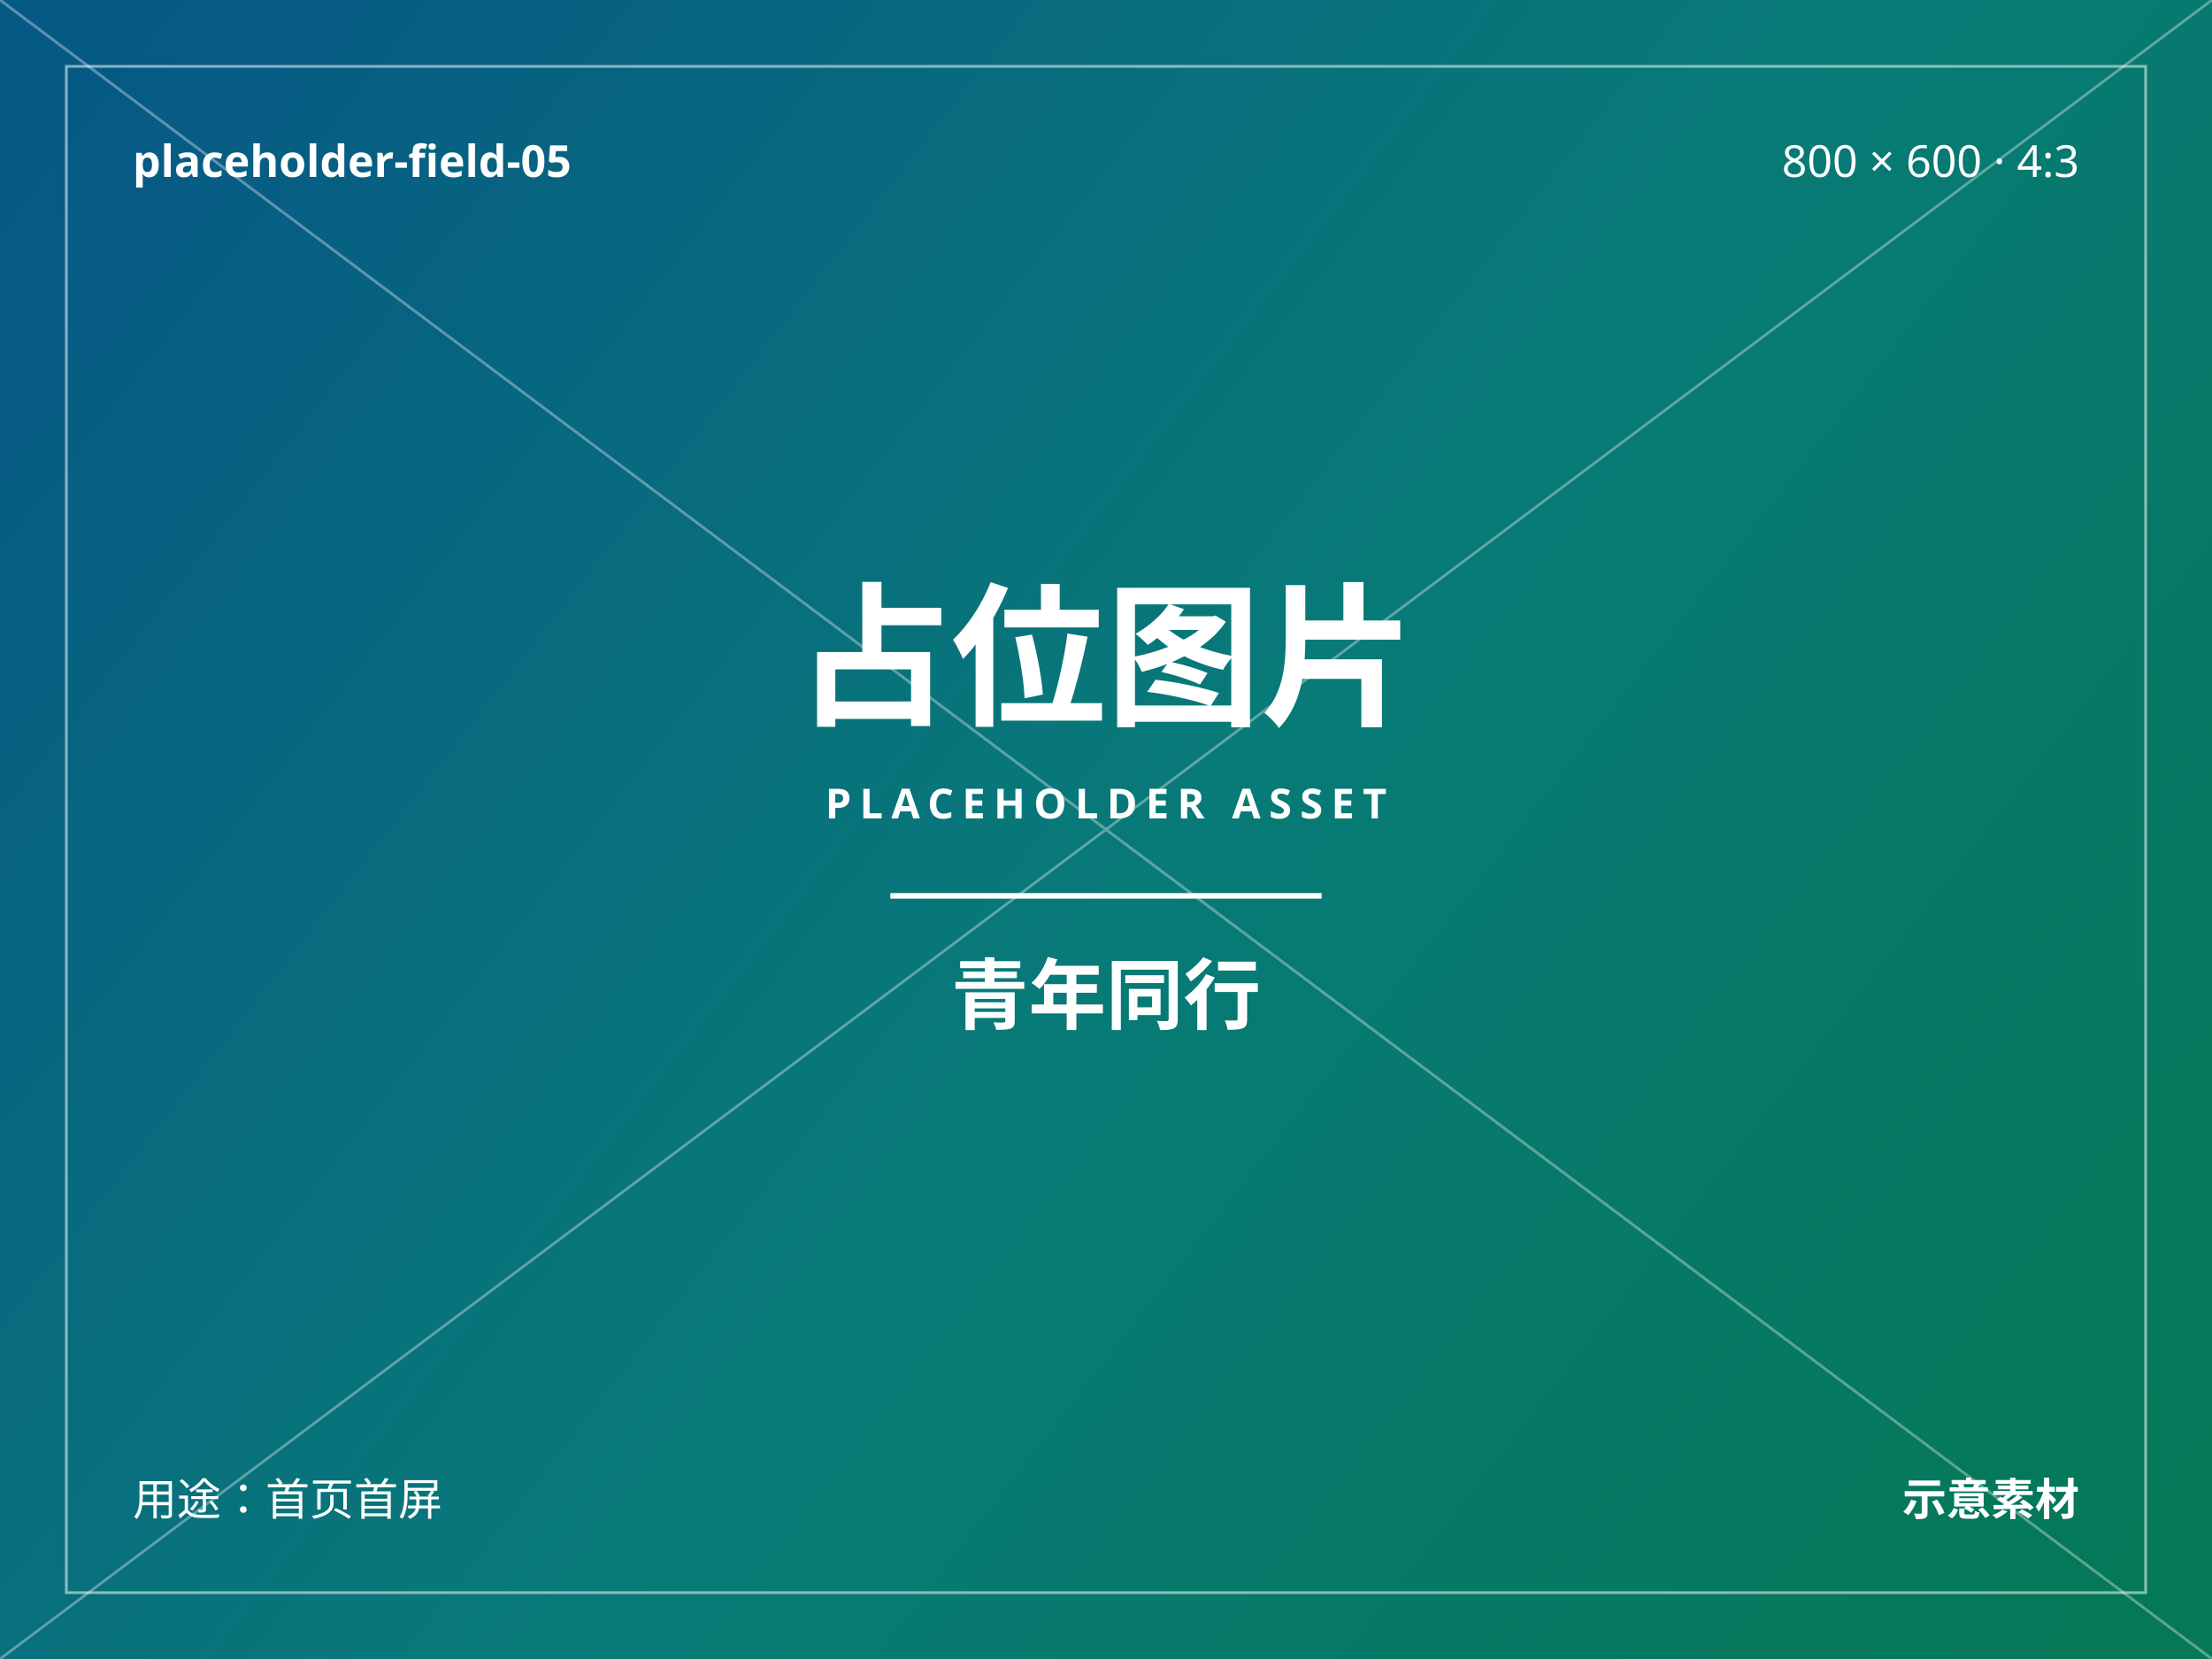
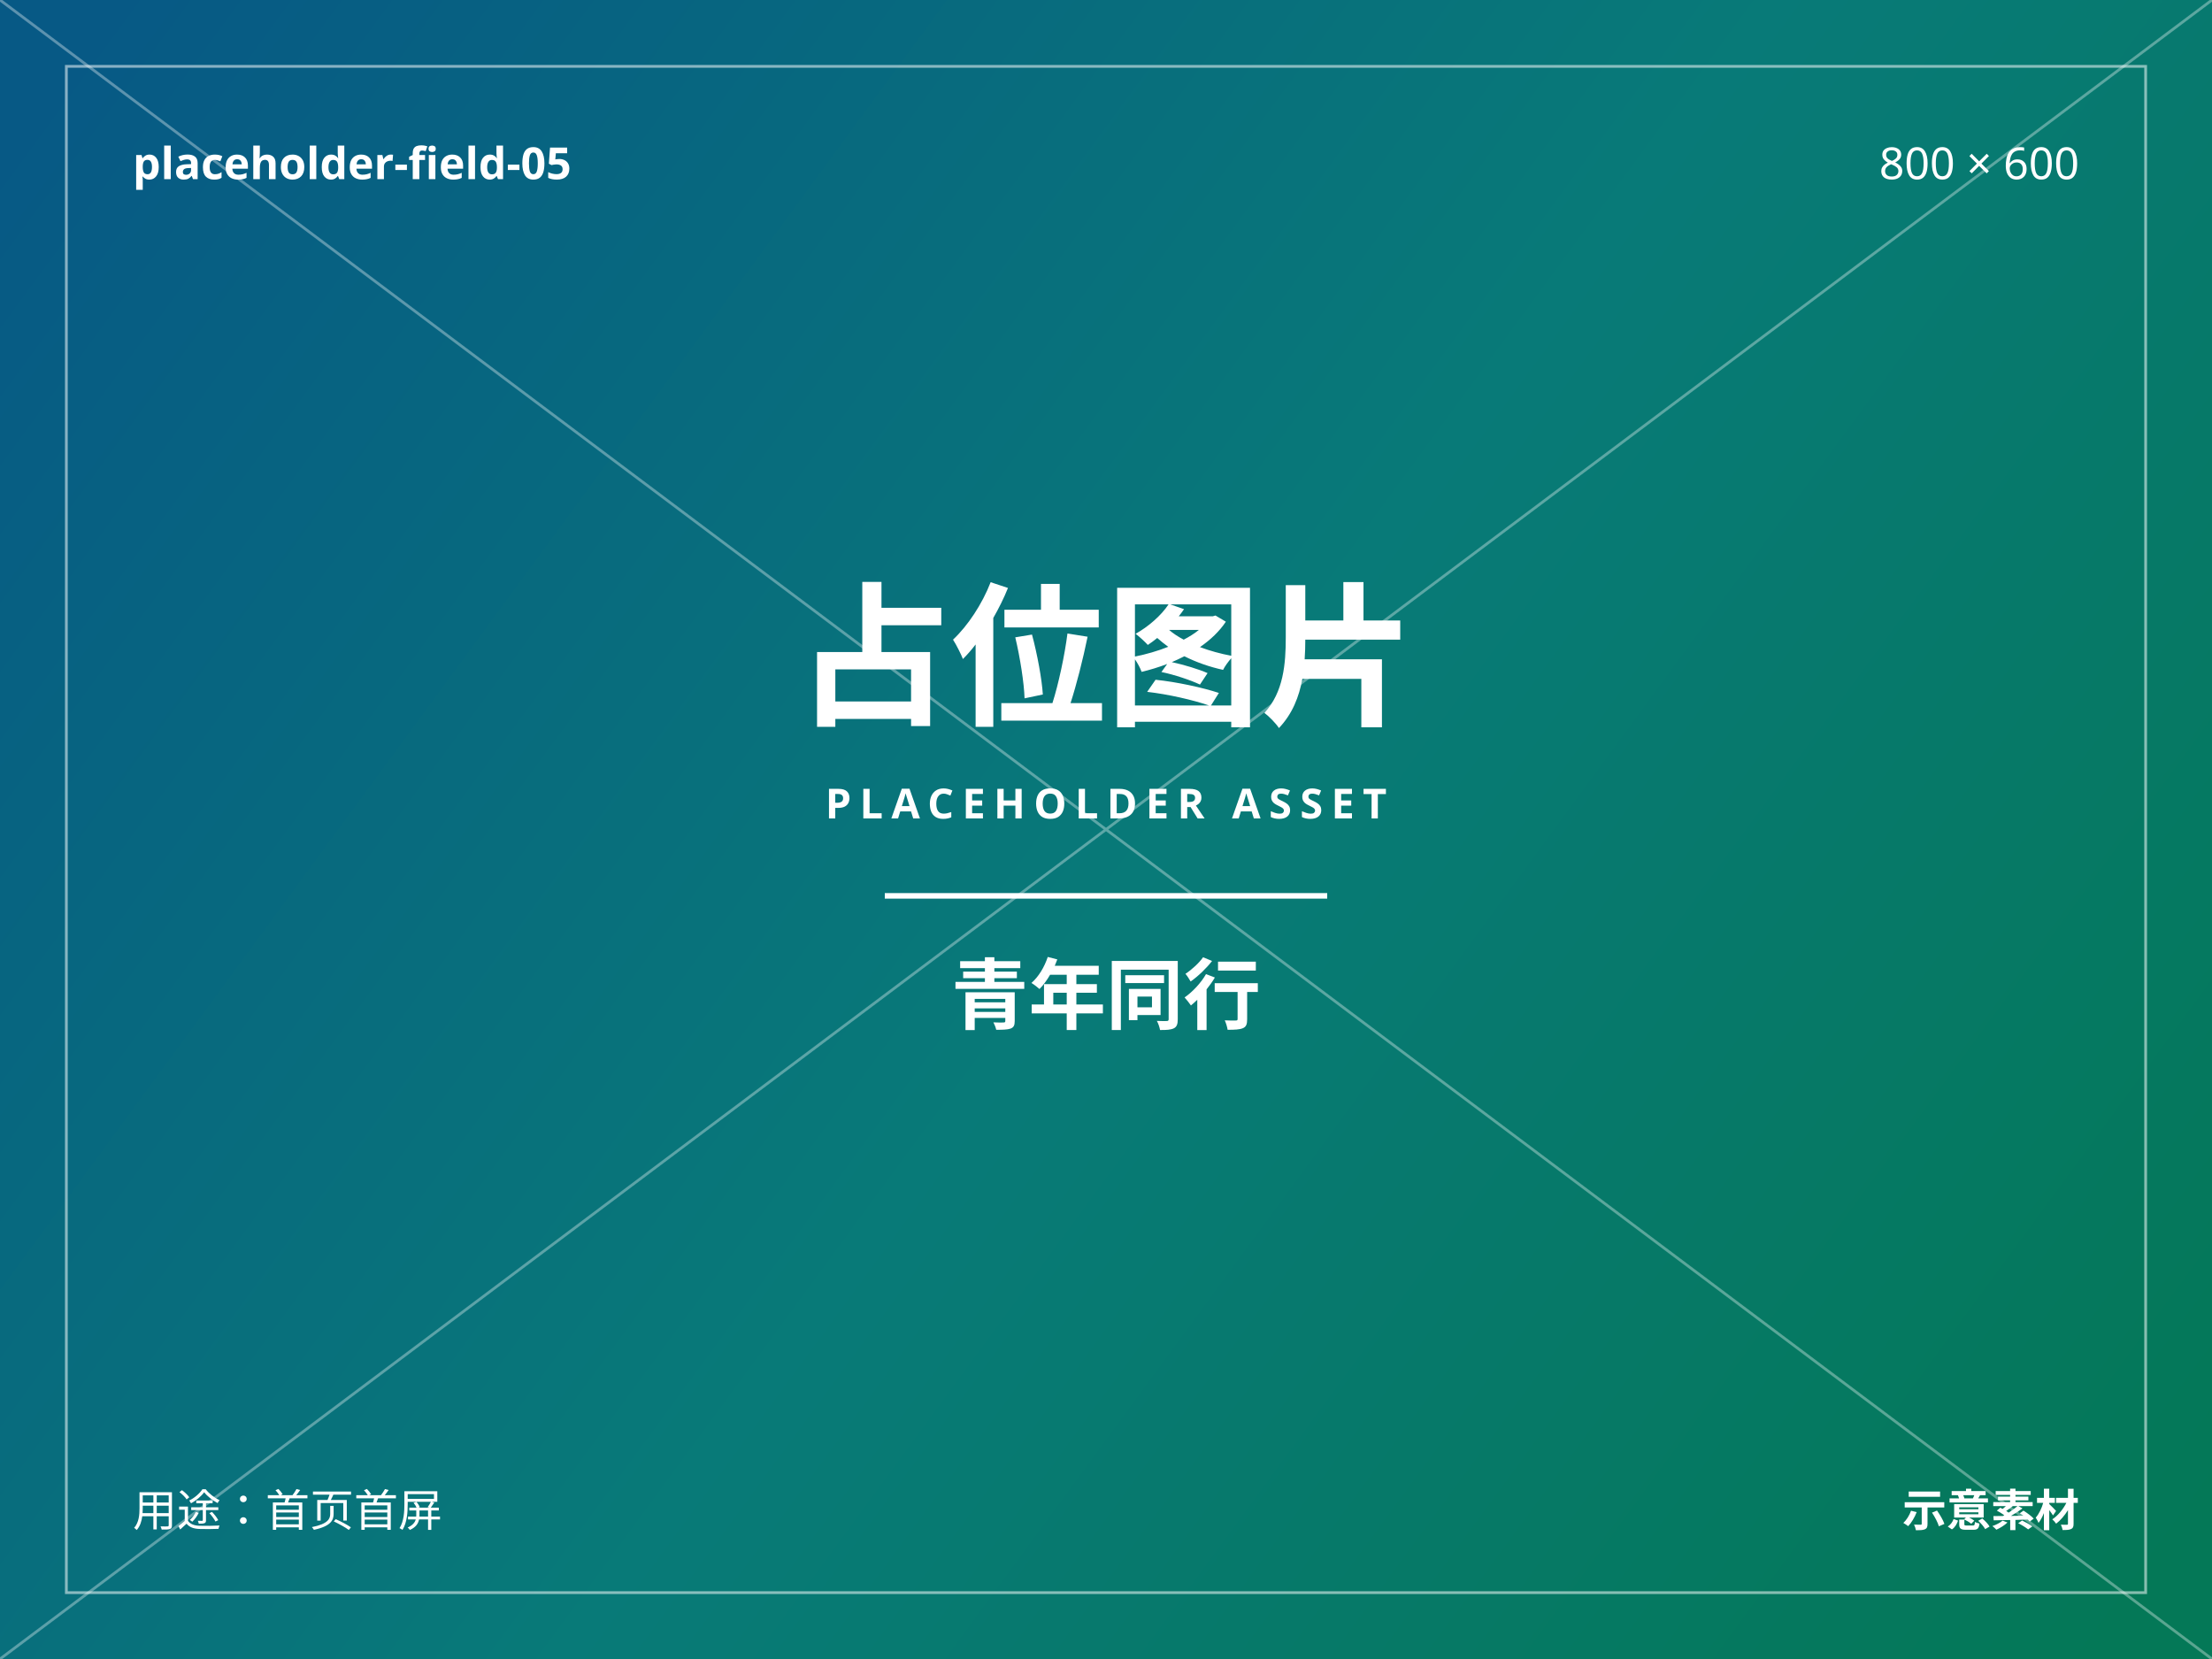
<svg xmlns="http://www.w3.org/2000/svg" width="800" height="600" viewBox="0 0 800 600" role="img" aria-labelledby="title description" data-placeholder-artwork="true">
  <defs>
-     <linearGradient id="placeholder-gradient" x1="40" y1="20" x2="760" y2="580" gradientUnits="userSpaceOnUse">
+     <linearGradient id="placeholder-gradient" x1="24" y1="24" x2="776" y2="576" gradientUnits="userSpaceOnUse">
      <stop offset="0" stop-color="#075985" />
      <stop offset="0.52" stop-color="#087A78" />
      <stop offset="1" stop-color="#047857" />
    </linearGradient>
  </defs>
  <rect width="800" height="600" fill="url(#placeholder-gradient)" />
  <g fill="none" stroke="#FFFFFF" stroke-width="1" opacity="0.34" data-placeholder-cross-lines="true">
    <path d="M0 0 800 600" />
    <path d="M800 0 0 600" />
  </g>
  <rect x="24" y="24" width="752" height="552" fill="none" stroke="#FFFFFF" opacity="0.52" />
  <g fill="#FFFFFF" font-family="'Microsoft YaHei', 'PingFang SC', sans-serif">
-     <text x="48" y="64" font-size="16" font-weight="700">placeholder-field-05</text>
-     <text x="752" y="64" font-size="16" text-anchor="end">800 × 600 · 4:3</text>
+     <text x="48" y="64.8" font-size="16" font-weight="700">placeholder-field-05</text>
+     <text x="752" y="64.8" font-size="16" text-anchor="end">800 × 600</text>
    <g text-anchor="middle">
      <text x="400" y="258" font-size="56" font-weight="800">占位图片</text>
      <text x="400" y="296" font-size="15" font-weight="700" letter-spacing="3">PLACEHOLDER ASSET</text>
-       <line x1="322" y1="324" x2="478" y2="324" stroke="#FFFFFF" stroke-width="2" />
+       <line x1="320" y1="324" x2="480" y2="324" stroke="#FFFFFF" stroke-width="2" />
      <text x="400" y="370" font-size="28" font-weight="700">青年同行</text>
    </g>
-     <text x="48" y="548" font-size="16">用途：首页首屏</text>
-     <text x="752" y="548" font-size="16" font-weight="700" text-anchor="end">示意素材</text>
+     <text x="48" y="552" font-size="16">用途：首页首屏</text>
+     <text x="752" y="552" font-size="16" font-weight="700" text-anchor="end">示意素材</text>
  </g>
</svg>
